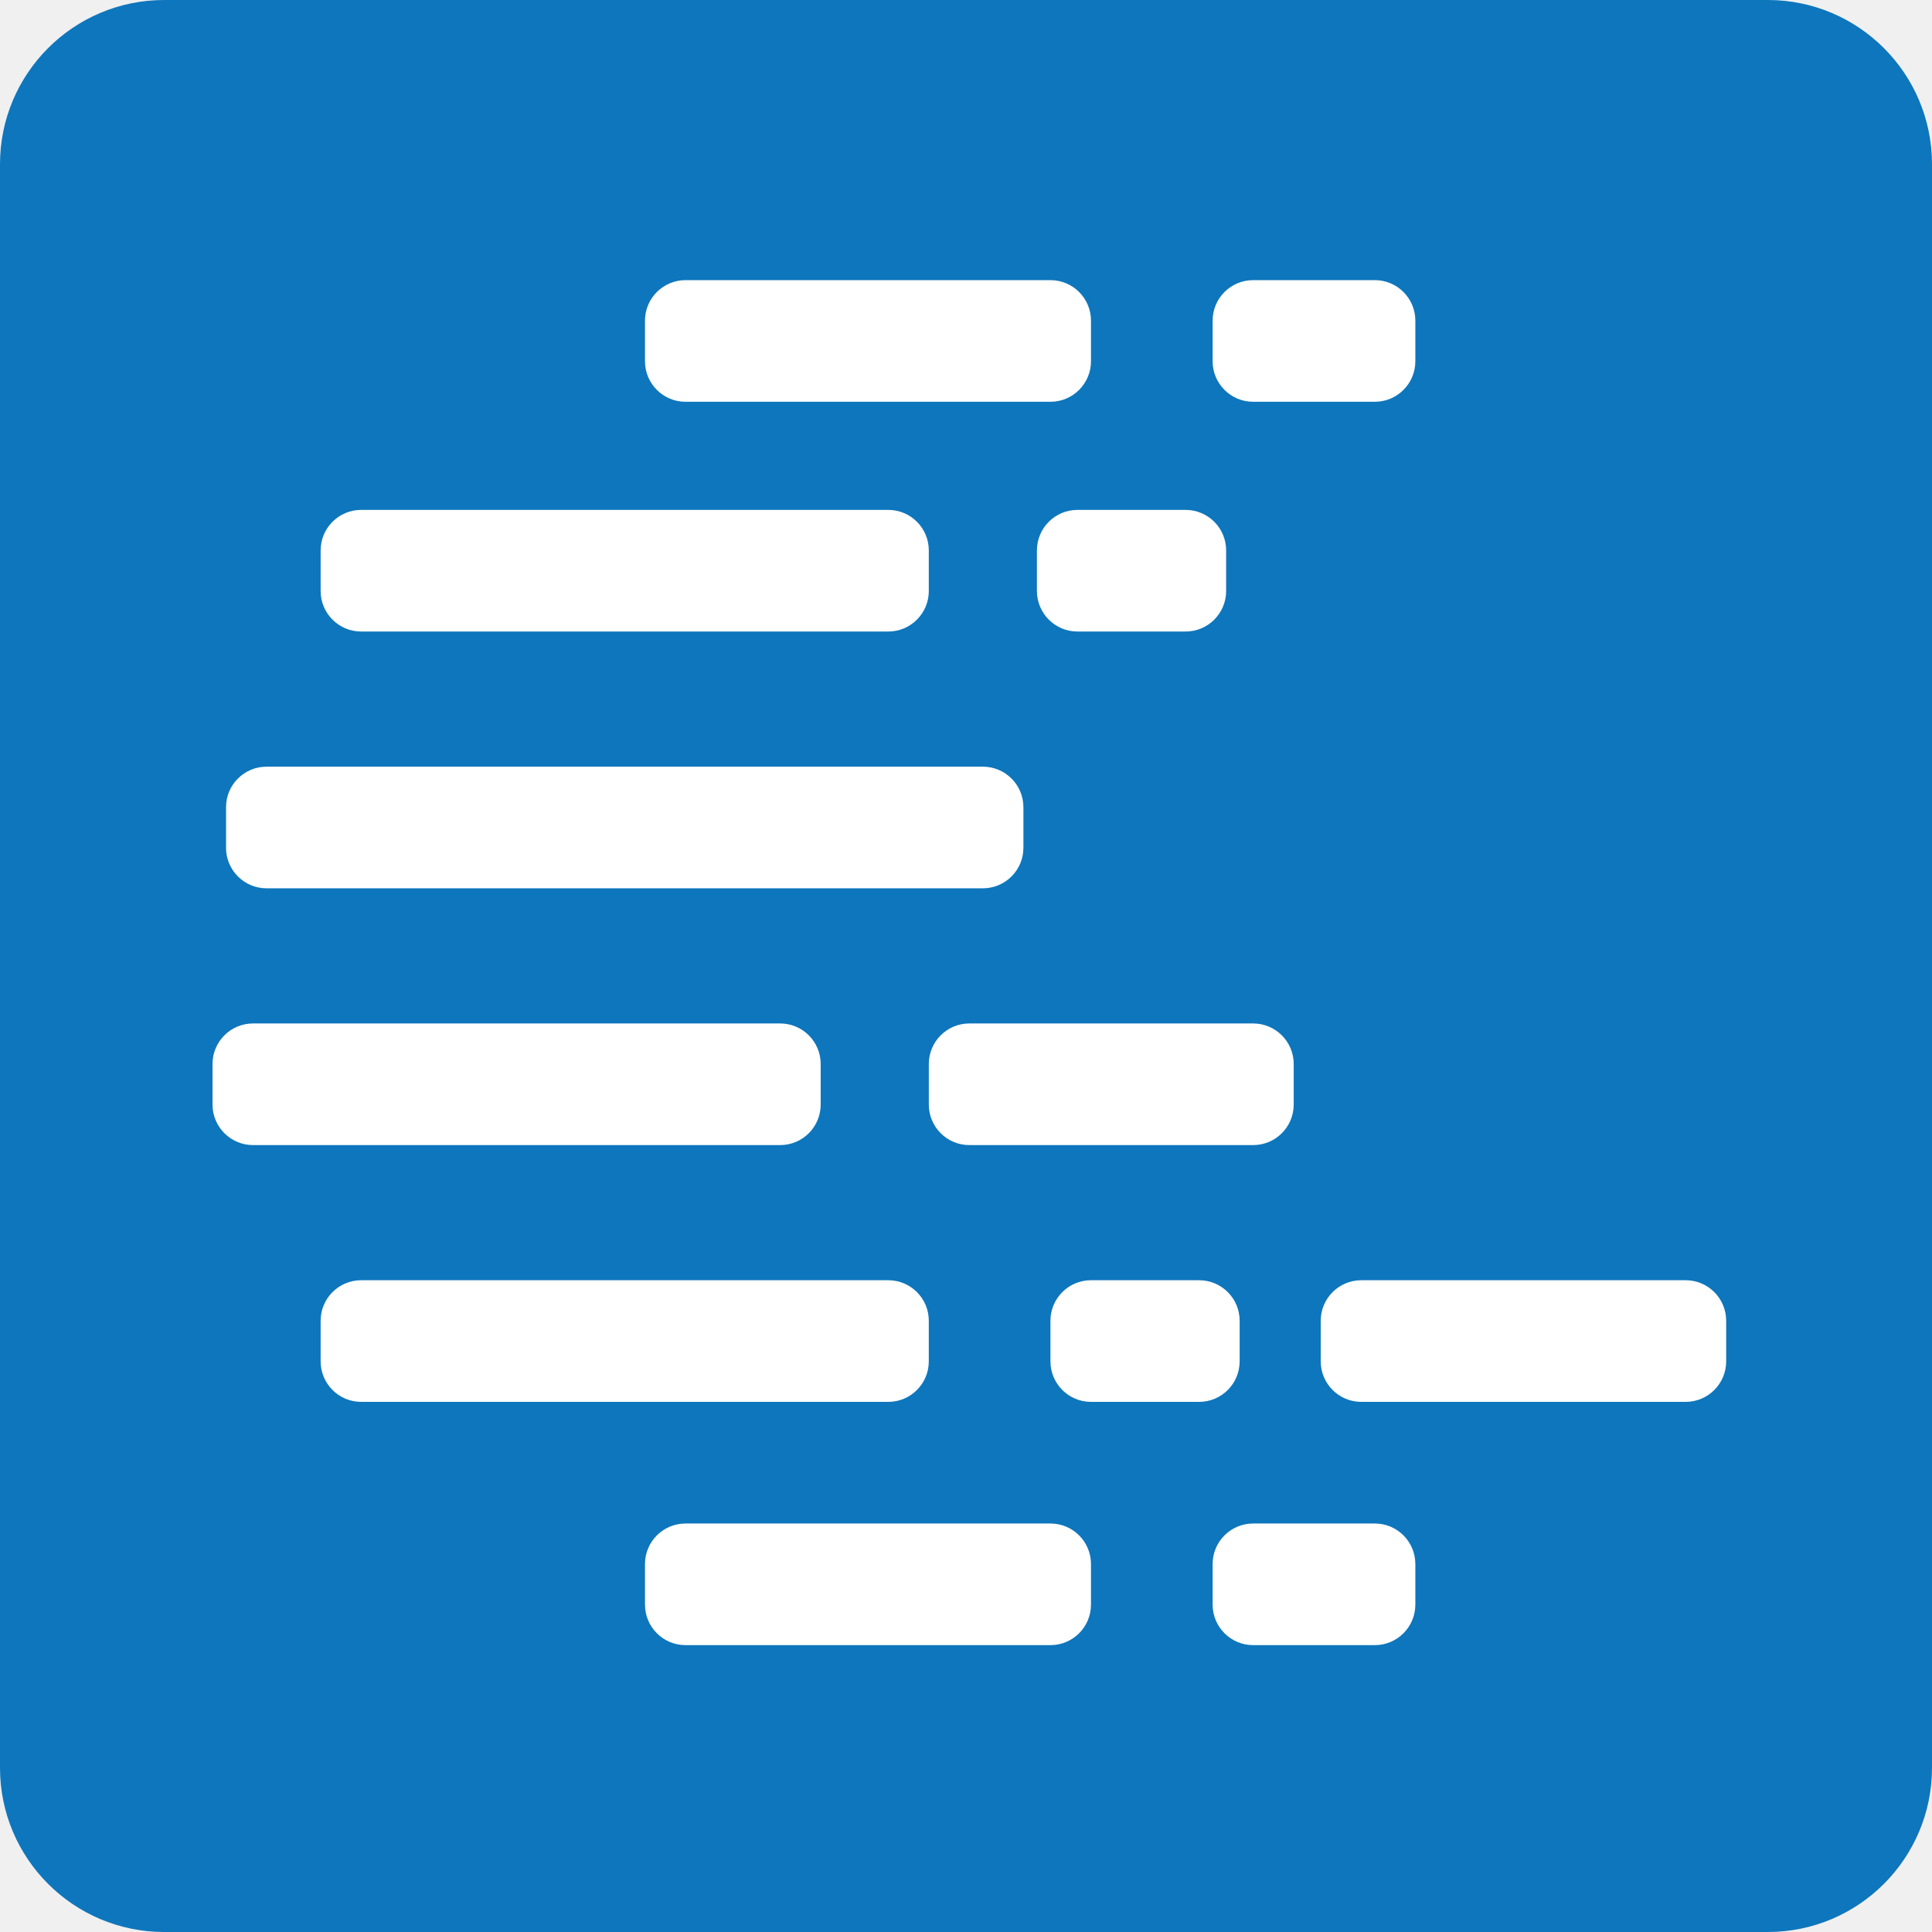
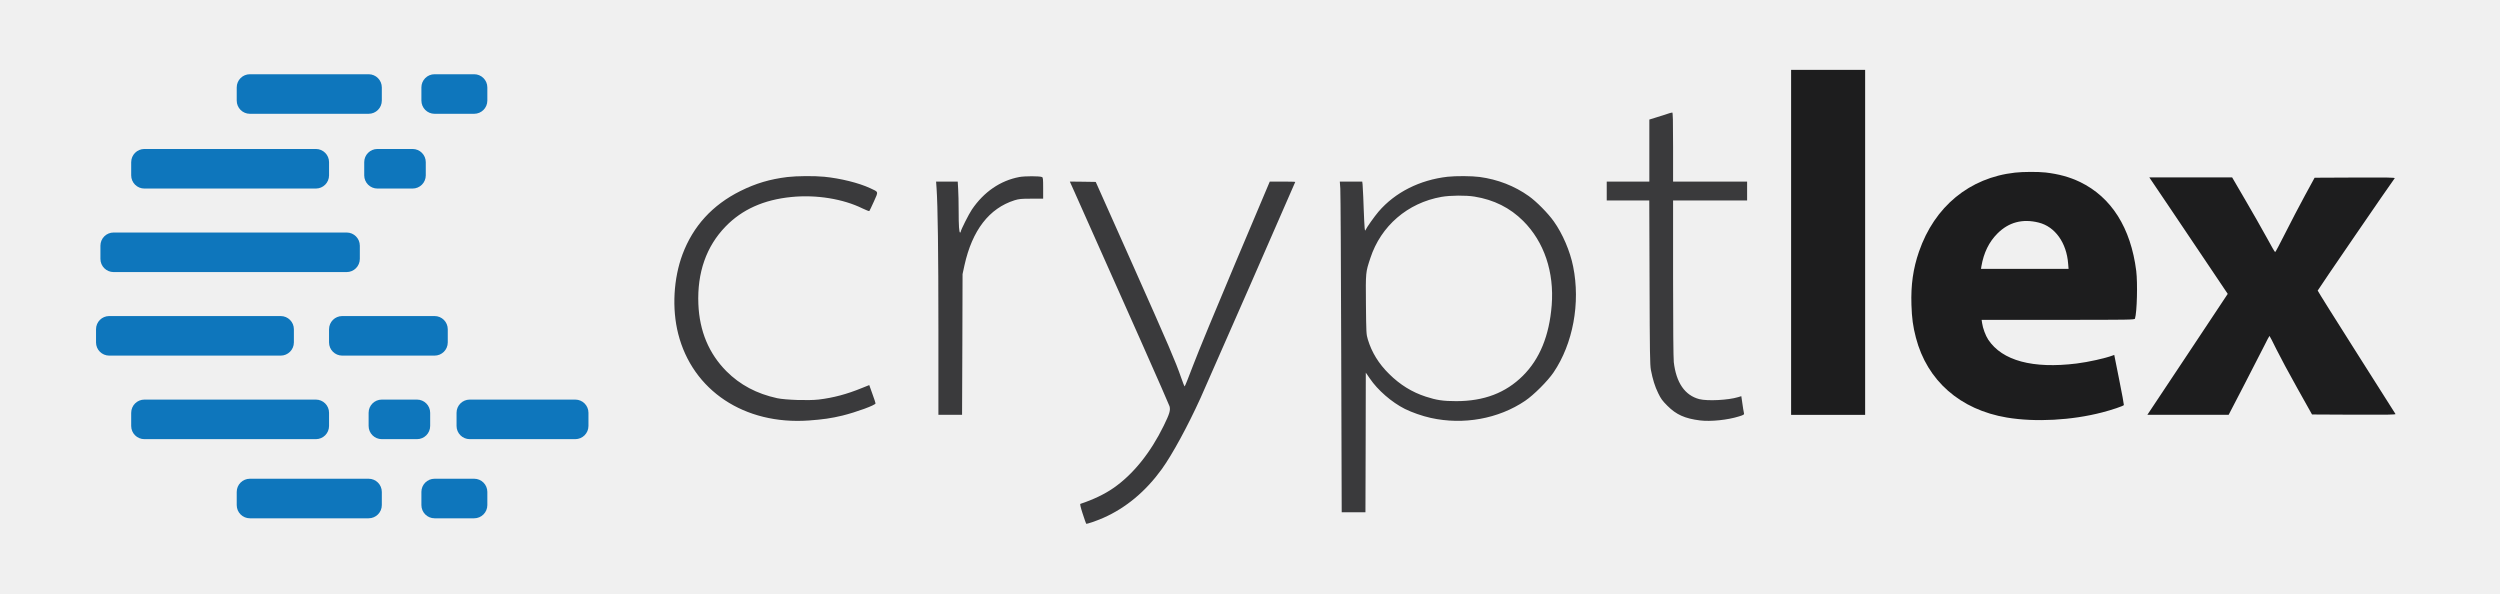
- <svg xmlns="http://www.w3.org/2000/svg" width="200" height="200" viewBox="0 0 200 200" fill="none">
-   <path d="M0 17C0 7.611 7.611 0 17 0H183C192.389 0 200 7.611 200 17V183C200 192.389 192.389 200 183 200H17C7.611 200 0 192.389 0 183V17Z" fill="#0E76BC" />
-   <path d="M33.192 136.727C33.192 134.409 35.071 132.529 37.389 132.529H91.952C94.27 132.529 96.149 134.409 96.149 136.727V140.924C96.149 143.242 94.27 145.121 91.952 145.121H37.389C35.071 145.121 33.192 143.242 33.192 140.924V136.727Z" fill="white" />
-   <path d="M66.769 161.91C66.769 159.592 68.648 157.713 70.966 157.713H108.741C111.059 157.713 112.938 159.592 112.938 161.91V166.107C112.938 168.425 111.059 170.304 108.741 170.304H70.966C68.648 170.304 66.769 168.425 66.769 166.107V161.91Z" fill="white" />
-   <path d="M125.53 161.91C125.53 159.592 127.409 157.713 129.727 157.713H142.318C144.637 157.713 146.516 159.592 146.516 161.91V166.107C146.516 168.425 144.637 170.304 142.318 170.304H129.727C127.409 170.304 125.53 168.425 125.53 166.107V161.91Z" fill="white" />
-   <path d="M108.741 136.727C108.741 134.409 110.62 132.529 112.938 132.529H124.131C126.449 132.529 128.328 134.409 128.328 136.727V140.924C128.328 143.242 126.449 145.121 124.131 145.121H112.938C110.62 145.121 108.741 143.242 108.741 140.924V136.727Z" fill="white" />
-   <path d="M96.15 110.145C96.15 107.827 98.029 105.948 100.347 105.948H129.727C132.045 105.948 133.924 107.827 133.924 110.145V114.342C133.924 116.66 132.045 118.539 129.727 118.539H100.347C98.029 118.539 96.15 116.66 96.15 114.342V110.145Z" fill="white" />
-   <path d="M22 110.145C22 107.827 23.879 105.948 26.197 105.948H80.76C83.078 105.948 84.957 107.827 84.957 110.145V114.342C84.957 116.66 83.078 118.539 80.76 118.539H26.197C23.879 118.539 22 116.66 22 114.342V110.145Z" fill="white" />
-   <path d="M23.399 83.563C23.399 81.245 25.278 79.366 27.596 79.366H101.746C104.064 79.366 105.943 81.245 105.943 83.563V87.76C105.943 90.078 104.064 91.957 101.746 91.957H27.596C25.278 91.957 23.399 90.078 23.399 87.76V83.563Z" fill="white" />
-   <path d="M33.192 56.981C33.192 54.663 35.071 52.784 37.389 52.784H91.952C94.27 52.784 96.149 54.663 96.149 56.981V61.178C96.149 63.496 94.27 65.375 91.952 65.375H37.389C35.071 65.375 33.192 63.496 33.192 61.178V56.981Z" fill="white" />
-   <path d="M107.342 56.981C107.342 54.663 109.221 52.784 111.539 52.784H122.732C125.05 52.784 126.929 54.663 126.929 56.981V61.178C126.929 63.496 125.05 65.375 122.732 65.375H111.539C109.221 65.375 107.342 63.496 107.342 61.178V56.981Z" fill="white" />
-   <path d="M66.769 33.197C66.769 30.879 68.648 29 70.966 29H108.741C111.059 29 112.938 30.879 112.938 33.197V37.394C112.938 39.712 111.059 41.592 108.741 41.592H70.966C68.648 41.592 66.769 39.712 66.769 37.394V33.197Z" fill="white" />
-   <path d="M125.53 33.197C125.53 30.879 127.409 29 129.727 29H142.318C144.637 29 146.516 30.879 146.516 33.197V37.394C146.516 39.712 144.637 41.592 142.318 41.592H129.727C127.409 41.592 125.53 39.712 125.53 37.394V33.197Z" fill="white" />
-   <path d="M136.722 136.727C136.722 134.409 138.601 132.529 140.919 132.529H174.496C176.814 132.529 178.693 134.409 178.693 136.727V140.924C178.693 143.242 176.814 145.121 174.496 145.121H140.919C138.601 145.121 136.722 143.242 136.722 140.924V136.727Z" fill="white" />
+ <svg xmlns="http://www.w3.org/2000/svg" width="219" height="52" fill="none">
+   <path d="M156.901 21.228V36.34h6.485V6.118h-6.485v15.11Zm19.607-6.105c-3.982.446-7.041 2.967-8.405 6.919-.514 1.487-.716 2.918-.661 4.656.037 1.18.134 1.896.391 2.881.979 3.769 3.879 6.313 7.972 6.999 2.496.416 5.683.244 8.351-.453.838-.214 1.847-.557 1.896-.642.012-.025-.165-1.022-.41-2.221l-.434-2.172-.147.055c-.636.239-2.111.57-3.145.698-3.841.477-6.521-.245-7.745-2.087-.232-.348-.477-1.003-.538-1.45l-.043-.287h6.699c6.332 0 6.705-.006 6.736-.11.177-.575.238-3.102.11-4.172-.477-3.781-2.178-6.473-4.937-7.8-.893-.429-1.854-.692-2.998-.826-.648-.074-2-.068-2.692.012Zm2.08 4.374c1.432.355 2.448 1.768 2.582 3.61l.037.446h-7.672l.037-.232c.202-1.175.661-2.123 1.401-2.864.985-.99 2.202-1.315 3.615-.96Zm11.496-1.285c.991 1.475 2.539 3.769 3.432 5.102l1.633 2.43-3.517 5.297-3.524 5.298h7.121l1.327-2.557a337.079 337.079 0 0 0 1.775-3.457c.244-.495.458-.899.477-.899.018 0 .281.514.593 1.15.312.63 1.138 2.178 1.848 3.438l1.285 2.294 3.676.019c2.943.012 3.671 0 3.634-.061-.024-.043-1.566-2.478-3.432-5.414-1.86-2.93-3.383-5.36-3.383-5.396 0-.055 6.466-9.483 6.748-9.844.049-.06-.642-.073-3.481-.06l-3.536.017-.85 1.56c-.465.857-1.236 2.325-1.701 3.255-.471.936-.875 1.7-.906 1.7-.03 0-.348-.544-.703-1.21a168.46 168.46 0 0 0-1.86-3.267l-1.205-2.068h-7.256l1.805 2.673Z" fill="#1D1D1E" />
+   <path d="M146.073 9.972a25.14 25.14 0 0 1-.961.306l-.63.195v5.433h-3.732v1.652h3.726l.025 7.17c.018 6.172.036 7.243.116 7.671.165.85.349 1.444.642 2.044.233.483.361.66.808 1.107.777.777 1.529 1.113 2.851 1.279.923.116 2.422-.037 3.413-.35.386-.115.471-.17.447-.25a11.07 11.07 0 0 1-.135-.814l-.104-.71-.281.086c-.875.264-2.692.355-3.402.172-1.26-.33-2.024-1.438-2.232-3.243-.037-.342-.062-3.156-.062-7.36v-6.802h6.485v-1.652h-6.485v-3.028c0-2.386-.018-3.029-.073-3.022a2.73 2.73 0 0 0-.416.116Zm-77.102 5.536c-1.53.19-2.753.55-4.111 1.224-2.453 1.223-4.142 3.07-5.072 5.549-.789 2.116-.936 4.76-.379 6.955 1.26 4.98 5.806 7.996 11.44 7.599 1.211-.086 1.988-.196 2.943-.429 1.236-.306 2.906-.917 2.906-1.07 0-.043-.123-.416-.276-.832a30.158 30.158 0 0 1-.275-.771c0-.006-.288.11-.642.257-1.316.538-2.496.856-3.787 1.01-.887.103-2.912.036-3.634-.117-1.799-.392-3.255-1.168-4.448-2.361-1.541-1.554-2.361-3.512-2.459-5.886-.11-2.753.691-5.047 2.38-6.79 1.444-1.493 3.346-2.35 5.763-2.588 2.184-.22 4.527.159 6.24 1.003.306.147.575.251.593.227.025-.025.202-.398.398-.832.41-.912.428-.82-.318-1.169-.998-.465-2.606-.863-4.026-1.003-.875-.086-2.404-.074-3.236.024Zm20.317 0c-1.658.312-3.102 1.303-4.148 2.845-.263.385-.979 1.805-.979 1.94 0 .042-.024.079-.055.079-.086 0-.128-.587-.128-1.903 0-.691-.019-1.554-.043-1.909l-.037-.654h-1.897l.043.593c.104 1.554.16 5.451.16 12.328v7.512h2.073l.025-6.167.018-6.16.165-.765c.68-3.077 2.166-4.998 4.387-5.702.403-.122.58-.14 1.48-.14h1.028v-.924c0-.826-.012-.936-.104-.973-.214-.091-1.505-.091-1.988 0Zm37.514-.024c-2.435.281-4.589 1.364-6.039 3.053-.354.41-1.07 1.425-1.137 1.608-.074.196-.098-.14-.166-1.853a61.885 61.885 0 0 0-.097-2.13l-.031-.256h-1.964l.043.624c.024.349.061 6.864.08 14.487l.042 13.856h2.08l.019-6.111.012-6.118.355.514c.697 1.028 1.915 2.08 3.065 2.661.63.312 1.505.618 2.269.79 2.87.636 5.941.079 8.272-1.5.752-.507 1.982-1.737 2.489-2.49 1.701-2.514 2.362-6.074 1.713-9.274-.269-1.346-.923-2.87-1.694-3.952-.502-.71-1.523-1.744-2.19-2.215-1.254-.893-2.723-1.462-4.307-1.676-.698-.092-2.086-.098-2.814-.018Zm2.355 1.737c1.713.275 3.126.985 4.282 2.141 1.83 1.83 2.717 4.466 2.49 7.385-.214 2.667-1.046 4.698-2.526 6.172-1.511 1.5-3.402 2.221-5.837 2.221-1.15 0-1.719-.086-2.661-.392-1.223-.397-2.263-1.046-3.218-1.988-.917-.905-1.523-1.89-1.866-3.028-.134-.44-.14-.563-.165-3.065-.024-2.863-.03-2.79.386-4.056.923-2.82 3.266-4.84 6.234-5.365.776-.135 2.135-.147 2.881-.025Zm-34.981-.294c4.356 9.74 8.222 18.458 8.277 18.666.092.348 0 .66-.507 1.694-1.163 2.38-2.692 4.277-4.417 5.47-.765.532-1.775 1.015-2.888 1.382-.043.012.018.3.202.863.153.465.287.856.306.875.043.049.856-.233 1.493-.508 1.988-.875 3.713-2.313 5.138-4.283.906-1.26 2.258-3.737 3.384-6.215.513-1.126 8.301-18.892 8.301-18.934 0-.019-.501-.031-1.119-.031h-1.114l-2.991 7.078c-1.646 3.897-3.316 7.935-3.708 8.98-.391 1.04-.734 1.891-.758 1.885-.025-.006-.165-.355-.306-.765-.508-1.462-1.052-2.722-4.246-9.898l-3.236-7.25-1.138-.018-1.132-.012.46 1.021Z" fill="#3A3A3C" />
+   <path d="M11.493 36.16c0-.639.518-1.156 1.156-1.156h15.02c.639 0 1.156.517 1.156 1.155v1.156c0 .638-.517 1.155-1.155 1.155H12.648a1.155 1.155 0 0 1-1.156-1.155v-1.156Zm9.244 6.932c0-.638.517-1.155 1.155-1.155h10.4c.637 0 1.155.517 1.155 1.155v1.156c0 .638-.518 1.155-1.156 1.155H21.892a1.155 1.155 0 0 1-1.155-1.155v-1.156Zm16.177 0c0-.638.517-1.155 1.155-1.155h3.466c.639 0 1.156.517 1.156 1.155v1.156c0 .638-.518 1.155-1.156 1.155H38.07a1.155 1.155 0 0 1-1.155-1.155v-1.156Zm-4.623-6.932c0-.639.517-1.156 1.156-1.156h3.08c.639 0 1.156.517 1.156 1.155v1.156c0 .638-.517 1.155-1.155 1.155h-3.081a1.155 1.155 0 0 1-1.156-1.155v-1.156Zm-3.466-7.319c0-.638.518-1.155 1.156-1.155h8.088c.638 0 1.155.517 1.155 1.155v1.156c0 .638-.517 1.155-1.155 1.155H29.98a1.155 1.155 0 0 1-1.156-1.155v-1.155Zm-20.413 0c0-.638.517-1.155 1.156-1.155h15.02c.639 0 1.156.517 1.156 1.155v1.156c0 .638-.517 1.155-1.156 1.155H9.568a1.155 1.155 0 0 1-1.156-1.155v-1.155Zm.385-7.317c0-.639.517-1.156 1.155-1.156h20.413c.639 0 1.156.518 1.156 1.156v1.155c0 .638-.518 1.155-1.156 1.155H9.952a1.155 1.155 0 0 1-1.155-1.155v-1.155Zm2.696-7.318c0-.638.518-1.156 1.156-1.156h15.02c.639 0 1.156.518 1.156 1.156v1.155c0 .638-.517 1.156-1.155 1.156H12.648a1.155 1.155 0 0 1-1.156-1.156v-1.155Zm20.413 0c0-.638.518-1.156 1.156-1.156h3.08c.639 0 1.156.518 1.156 1.156v1.155c0 .638-.517 1.156-1.155 1.156h-3.081a1.156 1.156 0 0 1-1.156-1.156v-1.155ZM20.737 7.658c0-.638.517-1.155 1.155-1.155h10.4c.637 0 1.155.517 1.155 1.155v1.156c0 .638-.518 1.155-1.156 1.155H21.892a1.155 1.155 0 0 1-1.155-1.155V7.658Zm16.177 0c0-.638.517-1.155 1.155-1.155h3.466c.639 0 1.156.517 1.156 1.155v1.156c0 .638-.518 1.155-1.156 1.155H38.07a1.155 1.155 0 0 1-1.155-1.155V7.658Zm3.08 28.502c0-.639.517-1.156 1.156-1.156h9.243c.638 0 1.156.517 1.156 1.155v1.156c0 .638-.518 1.155-1.156 1.155H41.15a1.156 1.156 0 0 1-1.156-1.155v-1.156Z" fill="#0E76BC" />
</svg>
